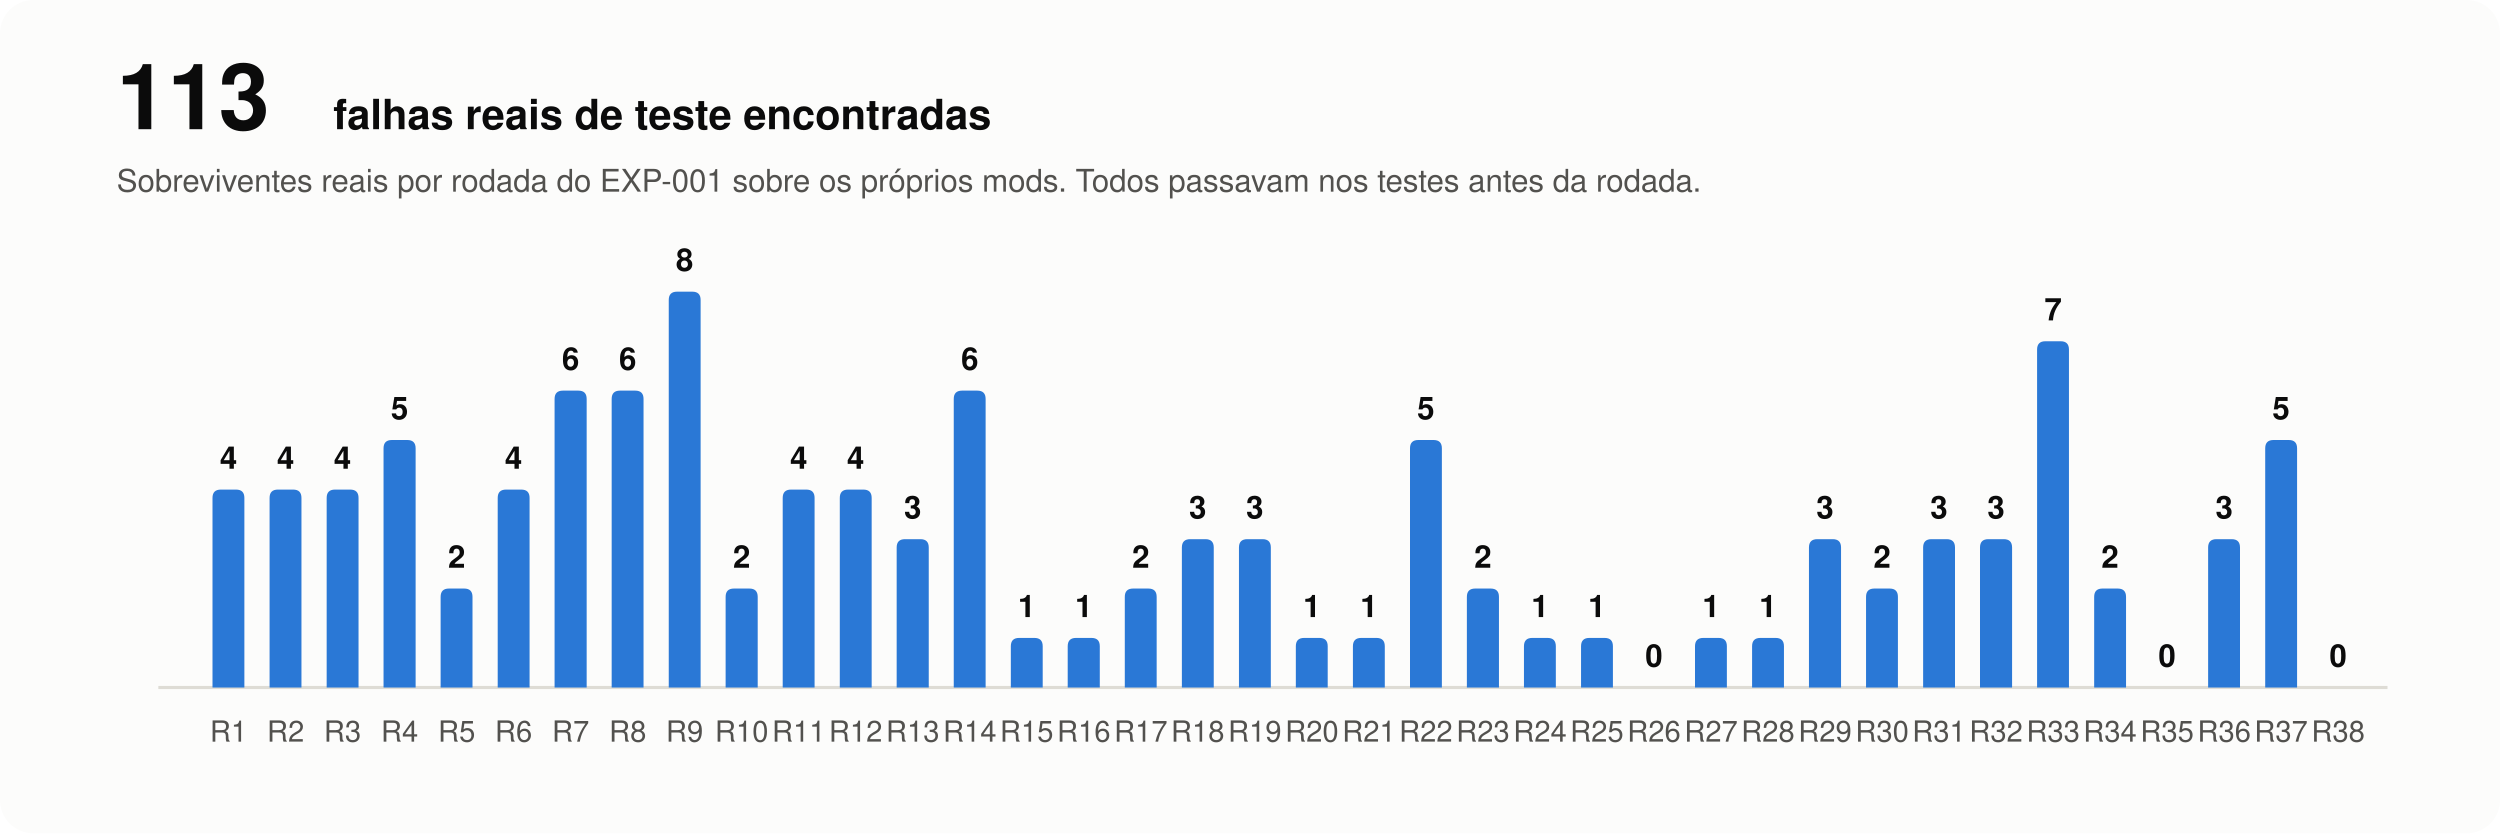
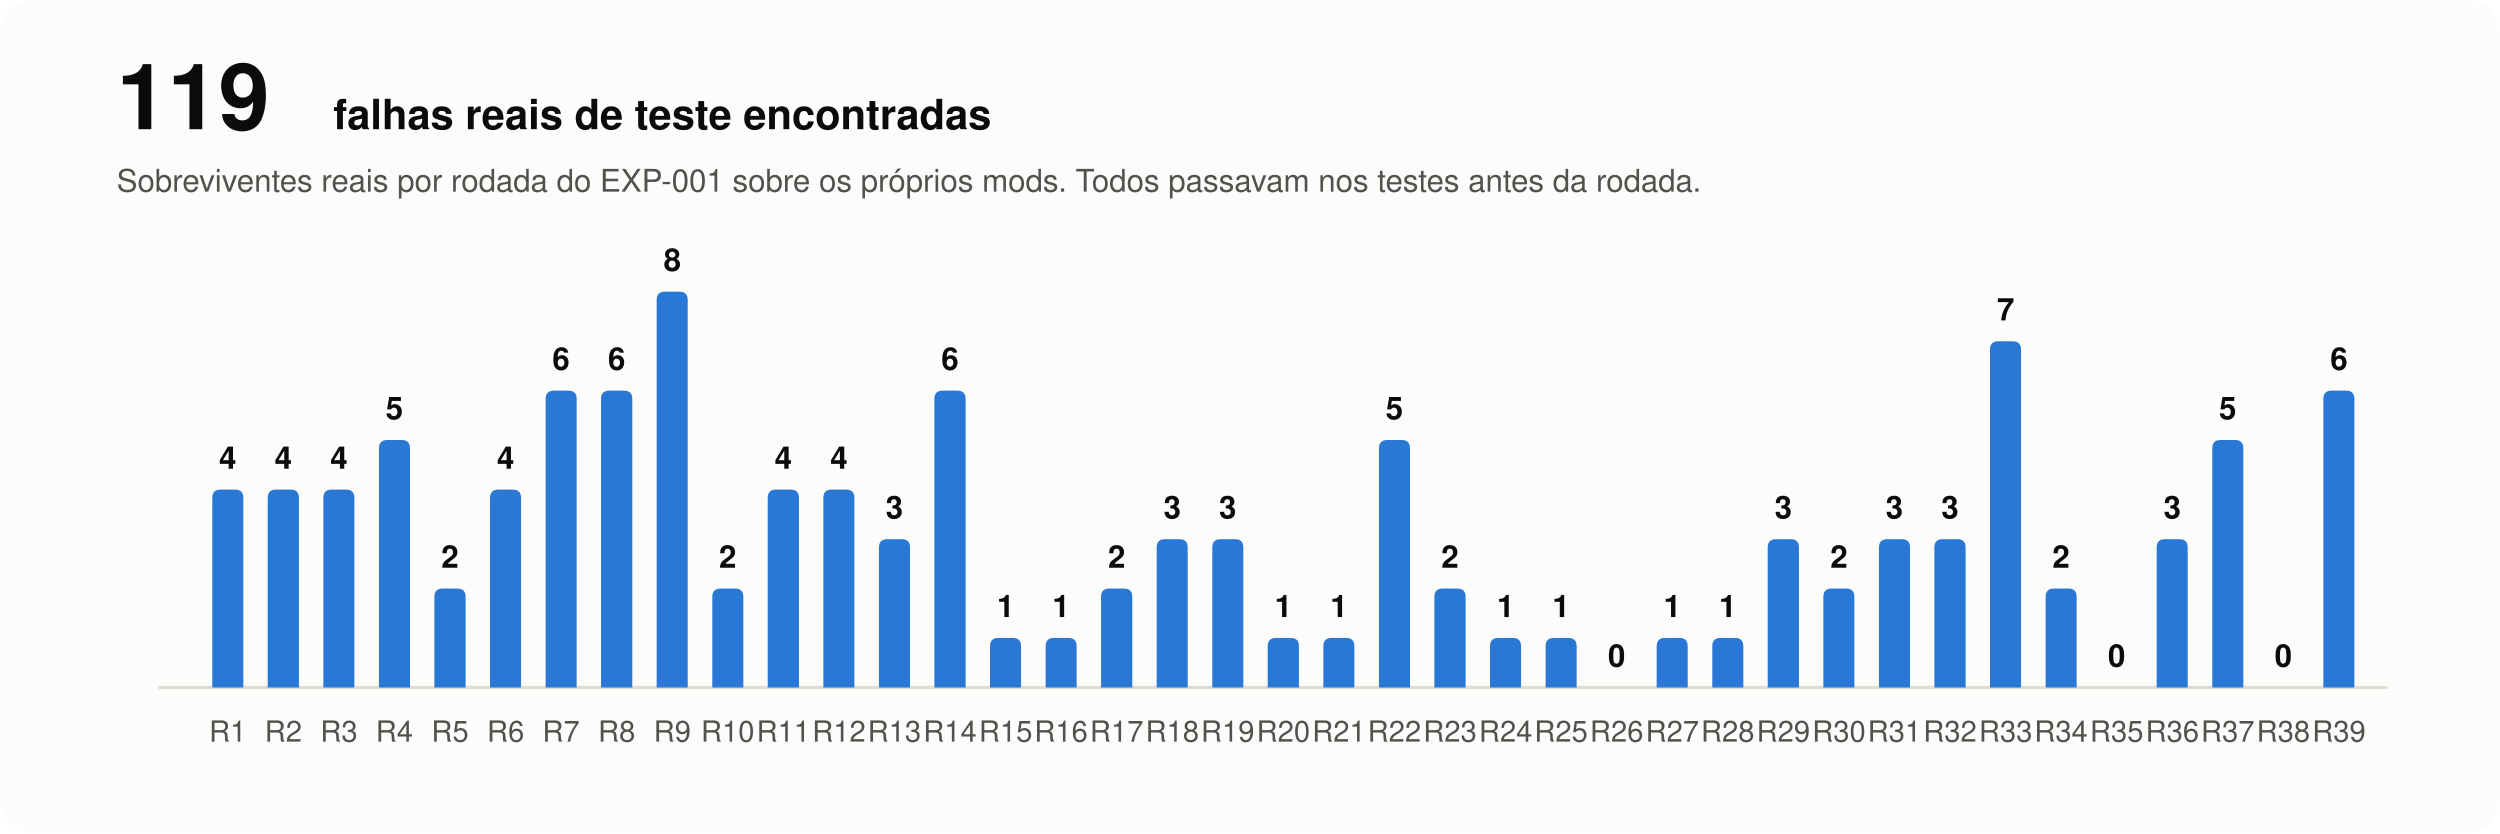
- <svg xmlns="http://www.w3.org/2000/svg" viewBox="0 0 1200 400" width="1200" height="400" role="img" aria-label="113 falhas reais de teste encontradas em 38 rodadas" font-family="ui-sans-serif, -apple-system, 'Segoe UI', Helvetica, Arial, sans-serif">
+ <svg xmlns="http://www.w3.org/2000/svg" viewBox="0 0 1200 400" width="1200" height="400" role="img" aria-label="119 falhas reais de teste encontradas em 39 rodadas" font-family="ui-sans-serif, -apple-system, 'Segoe UI', Helvetica, Arial, sans-serif">
  <style>
  .sup { fill: #fcfcfb; } .sup2 { fill: #f3f2ef; } .borda { stroke: #dedcd5; }
  .t1 { fill: #0b0b0b; } .t2 { fill: #52514e; } .t3 { fill: #8a887f; }
  .ac { fill: #2a78d6; } .acs { stroke: #2a78d6; } .acf { fill: #e8f1fb; }
  .ok { fill: #0f7a3d; } .okf { fill: #e3f3e8; }
  @media (prefers-color-scheme: dark) {
    .sup { fill: #1a1a19; } .sup2 { fill: #232322; } .borda { stroke: #3a3936; }
    .t1 { fill: #f0efec; } .t2 { fill: #c3c2b7; } .t3 { fill: #8f8d84; }
    .ac { fill: #3987e5; } .acs { stroke: #3987e5; } .acf { fill: #1d2c40; }
    .ok { fill: #4cc27a; } .okf { fill: #16301f; }
  }
  @media (prefers-reduced-motion: reduce) { * { animation: none !important; } }

  .barra { transform-box: fill-box; transform-origin: bottom; animation: cresce 1.1s cubic-bezier(.2,.8,.2,1); }
  @keyframes cresce { from { transform: scaleY(0); } to { transform: scaleY(1); } }
</style>
  <rect width="1200" height="400" rx="16" class="sup" />
-   <text x="56" y="62" font-size="44" font-weight="800" class="t1">113</text>
+   <text x="56" y="62" font-size="44" font-weight="800" class="t1">119</text>
  <text x="160" y="62" font-size="20" font-weight="700" class="t1">falhas reais de teste encontradas</text>
  <text x="56" y="92" font-size="15" class="t2">Sobreviventes reais por rodada do EXP-001 sobre os próprios mods. Todos passavam nos testes antes da rodada.</text>
  <line x1="76" y1="330" x2="1146" y2="330" class="borda" stroke-width="1.5" />
  <g class="barra">
-     <path d="M102.0,330 L102.0,239.0 Q102.0,235.0 106.0,235.0 L113.3,235.0 Q117.3,235.0 117.3,239.0 L117.3,330 Z" class="ac" />
-   </g>
-   <text x="109.7" y="225.0" font-size="15" font-weight="700" class="t1" text-anchor="middle">4</text>
-   <text x="109.7" y="356" font-size="14" class="t2" text-anchor="middle">R1</text>
-   <g class="barra">
-     <path d="M129.4,330 L129.4,239.0 Q129.4,235.0 133.4,235.0 L140.7,235.0 Q144.7,235.0 144.7,239.0 L144.7,330 Z" class="ac" />
-   </g>
-   <text x="137.1" y="225.0" font-size="15" font-weight="700" class="t1" text-anchor="middle">4</text>
-   <text x="137.1" y="356" font-size="14" class="t2" text-anchor="middle">R2</text>
-   <g class="barra">
-     <path d="M156.8,330 L156.8,239.0 Q156.8,235.0 160.8,235.0 L168.1,235.0 Q172.1,235.0 172.1,239.0 L172.1,330 Z" class="ac" />
-   </g>
-   <text x="164.4" y="225.0" font-size="15" font-weight="700" class="t1" text-anchor="middle">4</text>
-   <text x="164.4" y="356" font-size="14" class="t2" text-anchor="middle">R3</text>
-   <g class="barra">
-     <path d="M184.1,330 L184.1,215.2 Q184.1,211.2 188.1,211.2 L195.5,211.2 Q199.5,211.2 199.5,215.2 L199.5,330 Z" class="ac" />
-   </g>
-   <text x="191.8" y="201.2" font-size="15" font-weight="700" class="t1" text-anchor="middle">5</text>
-   <text x="191.8" y="356" font-size="14" class="t2" text-anchor="middle">R4</text>
-   <g class="barra">
-     <path d="M211.5,330 L211.5,286.5 Q211.5,282.5 215.5,282.5 L222.8,282.5 Q226.8,282.5 226.8,286.5 L226.8,330 Z" class="ac" />
-   </g>
-   <text x="219.2" y="272.5" font-size="15" font-weight="700" class="t1" text-anchor="middle">2</text>
-   <text x="219.2" y="356" font-size="14" class="t2" text-anchor="middle">R5</text>
-   <g class="barra">
-     <path d="M238.9,330 L238.9,239.0 Q238.9,235.0 242.9,235.0 L250.2,235.0 Q254.2,235.0 254.2,239.0 L254.2,330 Z" class="ac" />
-   </g>
-   <text x="246.5" y="225.0" font-size="15" font-weight="700" class="t1" text-anchor="middle">4</text>
-   <text x="246.5" y="356" font-size="14" class="t2" text-anchor="middle">R6</text>
-   <g class="barra">
-     <path d="M266.2,330 L266.2,191.5 Q266.2,187.5 270.2,187.5 L277.6,187.5 Q281.6,187.5 281.6,191.5 L281.6,330 Z" class="ac" />
-   </g>
-   <text x="273.9" y="177.5" font-size="15" font-weight="700" class="t1" text-anchor="middle">6</text>
-   <text x="273.9" y="356" font-size="14" class="t2" text-anchor="middle">R7</text>
-   <g class="barra">
-     <path d="M293.6,330 L293.6,191.5 Q293.6,187.5 297.6,187.5 L304.9,187.5 Q308.9,187.5 308.9,191.5 L308.9,330 Z" class="ac" />
-   </g>
-   <text x="301.3" y="177.5" font-size="15" font-weight="700" class="t1" text-anchor="middle">6</text>
-   <text x="301.3" y="356" font-size="14" class="t2" text-anchor="middle">R8</text>
-   <g class="barra">
-     <path d="M321.0,330 L321.0,144.0 Q321.0,140.0 325.0,140.0 L332.3,140.0 Q336.3,140.0 336.3,144.0 L336.3,330 Z" class="ac" />
-   </g>
-   <text x="328.6" y="130.0" font-size="15" font-weight="700" class="t1" text-anchor="middle">8</text>
-   <text x="328.6" y="356" font-size="14" class="t2" text-anchor="middle">R9</text>
-   <g class="barra">
-     <path d="M348.3,330 L348.3,286.5 Q348.3,282.5 352.3,282.5 L359.7,282.5 Q363.7,282.5 363.7,286.5 L363.7,330 Z" class="ac" />
-   </g>
-   <text x="356.0" y="272.5" font-size="15" font-weight="700" class="t1" text-anchor="middle">2</text>
-   <text x="356.0" y="356" font-size="14" class="t2" text-anchor="middle">R10</text>
-   <g class="barra">
-     <path d="M375.7,330 L375.7,239.0 Q375.7,235.0 379.7,235.0 L387.0,235.0 Q391.0,235.0 391.0,239.0 L391.0,330 Z" class="ac" />
-   </g>
-   <text x="383.4" y="225.0" font-size="15" font-weight="700" class="t1" text-anchor="middle">4</text>
-   <text x="383.4" y="356" font-size="14" class="t2" text-anchor="middle">R11</text>
-   <g class="barra">
-     <path d="M403.1,330 L403.1,239.0 Q403.1,235.0 407.1,235.0 L414.4,235.0 Q418.4,235.0 418.4,239.0 L418.4,330 Z" class="ac" />
-   </g>
-   <text x="410.7" y="225.0" font-size="15" font-weight="700" class="t1" text-anchor="middle">4</text>
-   <text x="410.7" y="356" font-size="14" class="t2" text-anchor="middle">R12</text>
-   <g class="barra">
-     <path d="M430.4,330 L430.4,262.8 Q430.4,258.8 434.4,258.8 L441.8,258.8 Q445.8,258.8 445.8,262.8 L445.8,330 Z" class="ac" />
-   </g>
-   <text x="438.1" y="248.8" font-size="15" font-weight="700" class="t1" text-anchor="middle">3</text>
-   <text x="438.1" y="356" font-size="14" class="t2" text-anchor="middle">R13</text>
-   <g class="barra">
-     <path d="M457.8,330 L457.8,191.5 Q457.8,187.5 461.8,187.5 L469.1,187.5 Q473.1,187.5 473.1,191.5 L473.1,330 Z" class="ac" />
-   </g>
-   <text x="465.5" y="177.5" font-size="15" font-weight="700" class="t1" text-anchor="middle">6</text>
-   <text x="465.5" y="356" font-size="14" class="t2" text-anchor="middle">R14</text>
-   <g class="barra">
-     <path d="M485.2,330 L485.2,310.2 Q485.2,306.2 489.2,306.2 L496.5,306.2 Q500.5,306.2 500.5,310.2 L500.5,330 Z" class="ac" />
-   </g>
-   <text x="492.8" y="296.2" font-size="15" font-weight="700" class="t1" text-anchor="middle">1</text>
-   <text x="492.8" y="356" font-size="14" class="t2" text-anchor="middle">R15</text>
-   <g class="barra">
-     <path d="M512.5,330 L512.5,310.2 Q512.5,306.2 516.5,306.2 L523.9,306.2 Q527.9,306.2 527.9,310.2 L527.9,330 Z" class="ac" />
-   </g>
-   <text x="520.2" y="296.2" font-size="15" font-weight="700" class="t1" text-anchor="middle">1</text>
-   <text x="520.2" y="356" font-size="14" class="t2" text-anchor="middle">R16</text>
-   <g class="barra">
-     <path d="M539.9,330 L539.9,286.5 Q539.9,282.5 543.9,282.5 L551.2,282.5 Q555.2,282.5 555.2,286.5 L555.2,330 Z" class="ac" />
-   </g>
-   <text x="547.6" y="272.5" font-size="15" font-weight="700" class="t1" text-anchor="middle">2</text>
-   <text x="547.6" y="356" font-size="14" class="t2" text-anchor="middle">R17</text>
-   <g class="barra">
-     <path d="M567.3,330 L567.3,262.8 Q567.3,258.8 571.3,258.8 L578.6,258.8 Q582.6,258.8 582.6,262.8 L582.6,330 Z" class="ac" />
-   </g>
-   <text x="574.9" y="248.8" font-size="15" font-weight="700" class="t1" text-anchor="middle">3</text>
-   <text x="574.9" y="356" font-size="14" class="t2" text-anchor="middle">R18</text>
-   <g class="barra">
-     <path d="M594.7,330 L594.7,262.8 Q594.7,258.8 598.7,258.8 L606.0,258.8 Q610.0,258.8 610.0,262.8 L610.0,330 Z" class="ac" />
-   </g>
-   <text x="602.3" y="248.8" font-size="15" font-weight="700" class="t1" text-anchor="middle">3</text>
-   <text x="602.3" y="356" font-size="14" class="t2" text-anchor="middle">R19</text>
-   <g class="barra">
-     <path d="M622.0,330 L622.0,310.2 Q622.0,306.2 626.0,306.2 L633.3,306.2 Q637.3,306.2 637.3,310.2 L637.3,330 Z" class="ac" />
-   </g>
-   <text x="629.7" y="296.2" font-size="15" font-weight="700" class="t1" text-anchor="middle">1</text>
-   <text x="629.7" y="356" font-size="14" class="t2" text-anchor="middle">R20</text>
-   <g class="barra">
-     <path d="M649.4,330 L649.4,310.2 Q649.4,306.2 653.4,306.2 L660.7,306.2 Q664.7,306.2 664.7,310.2 L664.7,330 Z" class="ac" />
-   </g>
-   <text x="657.1" y="296.2" font-size="15" font-weight="700" class="t1" text-anchor="middle">1</text>
-   <text x="657.1" y="356" font-size="14" class="t2" text-anchor="middle">R21</text>
-   <g class="barra">
-     <path d="M676.8,330 L676.8,215.2 Q676.8,211.2 680.8,211.2 L688.1,211.2 Q692.1,211.2 692.1,215.2 L692.1,330 Z" class="ac" />
-   </g>
-   <text x="684.4" y="201.2" font-size="15" font-weight="700" class="t1" text-anchor="middle">5</text>
-   <text x="684.4" y="356" font-size="14" class="t2" text-anchor="middle">R22</text>
-   <g class="barra">
-     <path d="M704.1,330 L704.1,286.5 Q704.1,282.5 708.1,282.5 L715.5,282.5 Q719.5,282.5 719.5,286.5 L719.5,330 Z" class="ac" />
-   </g>
-   <text x="711.8" y="272.5" font-size="15" font-weight="700" class="t1" text-anchor="middle">2</text>
-   <text x="711.8" y="356" font-size="14" class="t2" text-anchor="middle">R23</text>
-   <g class="barra">
-     <path d="M731.5,330 L731.5,310.2 Q731.5,306.2 735.5,306.2 L742.8,306.2 Q746.8,306.2 746.8,310.2 L746.8,330 Z" class="ac" />
-   </g>
-   <text x="739.2" y="296.2" font-size="15" font-weight="700" class="t1" text-anchor="middle">1</text>
-   <text x="739.2" y="356" font-size="14" class="t2" text-anchor="middle">R24</text>
-   <g class="barra">
-     <path d="M758.9,330 L758.9,310.2 Q758.9,306.2 762.9,306.2 L770.2,306.2 Q774.2,306.2 774.2,310.2 L774.2,330 Z" class="ac" />
-   </g>
-   <text x="766.5" y="296.2" font-size="15" font-weight="700" class="t1" text-anchor="middle">1</text>
-   <text x="766.5" y="356" font-size="14" class="t2" text-anchor="middle">R25</text>
-   <g class="barra">
-     <path d="M786.2,330 L786.2,330.0 Q786.2,330.0 786.2,330.0 L801.6,330.0 Q801.6,330.0 801.6,330.0 L801.6,330 Z" class="ac" />
-   </g>
-   <text x="793.9" y="320.0" font-size="15" font-weight="700" class="t1" text-anchor="middle">0</text>
-   <text x="793.9" y="356" font-size="14" class="t2" text-anchor="middle">R26</text>
-   <g class="barra">
-     <path d="M813.6,330 L813.6,310.2 Q813.6,306.2 817.6,306.2 L824.9,306.2 Q828.9,306.2 828.9,310.2 L828.9,330 Z" class="ac" />
-   </g>
-   <text x="821.3" y="296.2" font-size="15" font-weight="700" class="t1" text-anchor="middle">1</text>
-   <text x="821.3" y="356" font-size="14" class="t2" text-anchor="middle">R27</text>
-   <g class="barra">
-     <path d="M841.0,330 L841.0,310.2 Q841.0,306.2 845.0,306.2 L852.3,306.2 Q856.3,306.2 856.3,310.2 L856.3,330 Z" class="ac" />
-   </g>
-   <text x="848.6" y="296.2" font-size="15" font-weight="700" class="t1" text-anchor="middle">1</text>
-   <text x="848.6" y="356" font-size="14" class="t2" text-anchor="middle">R28</text>
-   <g class="barra">
-     <path d="M868.3,330 L868.3,262.8 Q868.3,258.8 872.3,258.8 L879.7,258.8 Q883.7,258.8 883.7,262.8 L883.7,330 Z" class="ac" />
-   </g>
-   <text x="876.0" y="248.8" font-size="15" font-weight="700" class="t1" text-anchor="middle">3</text>
-   <text x="876.0" y="356" font-size="14" class="t2" text-anchor="middle">R29</text>
-   <g class="barra">
-     <path d="M895.7,330 L895.7,286.5 Q895.7,282.5 899.7,282.5 L907.0,282.5 Q911.0,282.5 911.0,286.5 L911.0,330 Z" class="ac" />
-   </g>
-   <text x="903.4" y="272.5" font-size="15" font-weight="700" class="t1" text-anchor="middle">2</text>
-   <text x="903.4" y="356" font-size="14" class="t2" text-anchor="middle">R30</text>
-   <g class="barra">
-     <path d="M923.1,330 L923.1,262.8 Q923.1,258.8 927.1,258.8 L934.4,258.8 Q938.4,258.8 938.4,262.8 L938.4,330 Z" class="ac" />
-   </g>
-   <text x="930.7" y="248.8" font-size="15" font-weight="700" class="t1" text-anchor="middle">3</text>
-   <text x="930.7" y="356" font-size="14" class="t2" text-anchor="middle">R31</text>
-   <g class="barra">
-     <path d="M950.4,330 L950.4,262.8 Q950.4,258.8 954.4,258.8 L961.8,258.8 Q965.8,258.8 965.8,262.8 L965.8,330 Z" class="ac" />
-   </g>
-   <text x="958.1" y="248.8" font-size="15" font-weight="700" class="t1" text-anchor="middle">3</text>
-   <text x="958.1" y="356" font-size="14" class="t2" text-anchor="middle">R32</text>
-   <g class="barra">
-     <path d="M977.8,330 L977.8,167.8 Q977.8,163.8 981.8,163.8 L989.1,163.8 Q993.1,163.8 993.1,167.8 L993.1,330 Z" class="ac" />
-   </g>
-   <text x="985.5" y="153.8" font-size="15" font-weight="700" class="t1" text-anchor="middle">7</text>
-   <text x="985.5" y="356" font-size="14" class="t2" text-anchor="middle">R33</text>
-   <g class="barra">
-     <path d="M1005.2,330 L1005.2,286.5 Q1005.2,282.5 1009.2,282.5 L1016.5,282.5 Q1020.5,282.5 1020.5,286.5 L1020.5,330 Z" class="ac" />
-   </g>
-   <text x="1012.8" y="272.5" font-size="15" font-weight="700" class="t1" text-anchor="middle">2</text>
-   <text x="1012.8" y="356" font-size="14" class="t2" text-anchor="middle">R34</text>
-   <g class="barra">
-     <path d="M1032.5,330 L1032.5,330.0 Q1032.5,330.0 1032.5,330.0 L1047.9,330.0 Q1047.9,330.0 1047.9,330.0 L1047.9,330 Z" class="ac" />
-   </g>
-   <text x="1040.2" y="320.0" font-size="15" font-weight="700" class="t1" text-anchor="middle">0</text>
-   <text x="1040.2" y="356" font-size="14" class="t2" text-anchor="middle">R35</text>
-   <g class="barra">
-     <path d="M1059.9,330 L1059.9,262.8 Q1059.9,258.8 1063.9,258.8 L1071.2,258.8 Q1075.2,258.8 1075.2,262.8 L1075.2,330 Z" class="ac" />
-   </g>
-   <text x="1067.6" y="248.8" font-size="15" font-weight="700" class="t1" text-anchor="middle">3</text>
-   <text x="1067.6" y="356" font-size="14" class="t2" text-anchor="middle">R36</text>
-   <g class="barra">
-     <path d="M1087.3,330 L1087.3,215.2 Q1087.3,211.2 1091.3,211.2 L1098.6,211.2 Q1102.6,211.2 1102.6,215.2 L1102.6,330 Z" class="ac" />
-   </g>
-   <text x="1094.9" y="201.2" font-size="15" font-weight="700" class="t1" text-anchor="middle">5</text>
-   <text x="1094.9" y="356" font-size="14" class="t2" text-anchor="middle">R37</text>
-   <g class="barra">
-     <path d="M1114.7,330 L1114.7,330.0 Q1114.7,330.0 1114.7,330.0 L1130.0,330.0 Q1130.0,330.0 1130.0,330.0 L1130.0,330 Z" class="ac" />
-   </g>
-   <text x="1122.3" y="320.0" font-size="15" font-weight="700" class="t1" text-anchor="middle">0</text>
-   <text x="1122.3" y="356" font-size="14" class="t2" text-anchor="middle">R38</text>
+     <path d="M101.9,330 L101.9,239.0 Q101.9,235.0 105.9,235.0 L112.8,235.0 Q116.8,235.0 116.8,239.0 L116.8,330 Z" class="ac" />
+   </g>
+   <text x="109.3" y="225.0" font-size="15" font-weight="700" class="t1" text-anchor="middle">4</text>
+   <text x="109.3" y="356" font-size="14" class="t2" text-anchor="middle">R1</text>
+   <g class="barra">
+     <path d="M128.5,330 L128.5,239.0 Q128.5,235.0 132.5,235.0 L139.5,235.0 Q143.5,235.0 143.5,239.0 L143.5,330 Z" class="ac" />
+   </g>
+   <text x="136.0" y="225.0" font-size="15" font-weight="700" class="t1" text-anchor="middle">4</text>
+   <text x="136.0" y="356" font-size="14" class="t2" text-anchor="middle">R2</text>
+   <g class="barra">
+     <path d="M155.2,330 L155.2,239.0 Q155.2,235.0 159.2,235.0 L166.1,235.0 Q170.1,235.0 170.1,239.0 L170.1,330 Z" class="ac" />
+   </g>
+   <text x="162.7" y="225.0" font-size="15" font-weight="700" class="t1" text-anchor="middle">4</text>
+   <text x="162.7" y="356" font-size="14" class="t2" text-anchor="middle">R3</text>
+   <g class="barra">
+     <path d="M181.9,330 L181.9,215.2 Q181.9,211.2 185.9,211.2 L192.8,211.2 Q196.8,211.2 196.8,215.2 L196.8,330 Z" class="ac" />
+   </g>
+   <text x="189.3" y="201.2" font-size="15" font-weight="700" class="t1" text-anchor="middle">5</text>
+   <text x="189.3" y="356" font-size="14" class="t2" text-anchor="middle">R4</text>
+   <g class="barra">
+     <path d="M208.5,330 L208.5,286.5 Q208.5,282.5 212.5,282.5 L219.5,282.5 Q223.5,282.5 223.5,286.5 L223.5,330 Z" class="ac" />
+   </g>
+   <text x="216.0" y="272.5" font-size="15" font-weight="700" class="t1" text-anchor="middle">2</text>
+   <text x="216.0" y="356" font-size="14" class="t2" text-anchor="middle">R5</text>
+   <g class="barra">
+     <path d="M235.2,330 L235.2,239.0 Q235.2,235.0 239.2,235.0 L246.1,235.0 Q250.1,235.0 250.1,239.0 L250.1,330 Z" class="ac" />
+   </g>
+   <text x="242.7" y="225.0" font-size="15" font-weight="700" class="t1" text-anchor="middle">4</text>
+   <text x="242.7" y="356" font-size="14" class="t2" text-anchor="middle">R6</text>
+   <g class="barra">
+     <path d="M261.9,330 L261.9,191.5 Q261.9,187.5 265.9,187.5 L272.8,187.5 Q276.8,187.5 276.8,191.5 L276.8,330 Z" class="ac" />
+   </g>
+   <text x="269.3" y="177.5" font-size="15" font-weight="700" class="t1" text-anchor="middle">6</text>
+   <text x="269.3" y="356" font-size="14" class="t2" text-anchor="middle">R7</text>
+   <g class="barra">
+     <path d="M288.5,330 L288.5,191.5 Q288.5,187.5 292.5,187.5 L299.5,187.5 Q303.5,187.5 303.5,191.5 L303.5,330 Z" class="ac" />
+   </g>
+   <text x="296.0" y="177.5" font-size="15" font-weight="700" class="t1" text-anchor="middle">6</text>
+   <text x="296.0" y="356" font-size="14" class="t2" text-anchor="middle">R8</text>
+   <g class="barra">
+     <path d="M315.2,330 L315.2,144.0 Q315.2,140.0 319.2,140.0 L326.1,140.0 Q330.1,140.0 330.1,144.0 L330.1,330 Z" class="ac" />
+   </g>
+   <text x="322.7" y="130.0" font-size="15" font-weight="700" class="t1" text-anchor="middle">8</text>
+   <text x="322.7" y="356" font-size="14" class="t2" text-anchor="middle">R9</text>
+   <g class="barra">
+     <path d="M341.9,330 L341.9,286.5 Q341.9,282.5 345.9,282.5 L352.8,282.5 Q356.8,282.5 356.8,286.5 L356.8,330 Z" class="ac" />
+   </g>
+   <text x="349.3" y="272.5" font-size="15" font-weight="700" class="t1" text-anchor="middle">2</text>
+   <text x="349.3" y="356" font-size="14" class="t2" text-anchor="middle">R10</text>
+   <g class="barra">
+     <path d="M368.5,330 L368.5,239.0 Q368.5,235.0 372.5,235.0 L379.5,235.0 Q383.5,235.0 383.5,239.0 L383.5,330 Z" class="ac" />
+   </g>
+   <text x="376.0" y="225.0" font-size="15" font-weight="700" class="t1" text-anchor="middle">4</text>
+   <text x="376.0" y="356" font-size="14" class="t2" text-anchor="middle">R11</text>
+   <g class="barra">
+     <path d="M395.2,330 L395.2,239.0 Q395.2,235.0 399.2,235.0 L406.1,235.0 Q410.1,235.0 410.1,239.0 L410.1,330 Z" class="ac" />
+   </g>
+   <text x="402.7" y="225.0" font-size="15" font-weight="700" class="t1" text-anchor="middle">4</text>
+   <text x="402.7" y="356" font-size="14" class="t2" text-anchor="middle">R12</text>
+   <g class="barra">
+     <path d="M421.9,330 L421.9,262.8 Q421.9,258.8 425.9,258.8 L432.8,258.8 Q436.8,258.8 436.8,262.8 L436.8,330 Z" class="ac" />
+   </g>
+   <text x="429.3" y="248.8" font-size="15" font-weight="700" class="t1" text-anchor="middle">3</text>
+   <text x="429.3" y="356" font-size="14" class="t2" text-anchor="middle">R13</text>
+   <g class="barra">
+     <path d="M448.5,330 L448.5,191.5 Q448.5,187.5 452.5,187.5 L459.5,187.5 Q463.5,187.5 463.5,191.5 L463.5,330 Z" class="ac" />
+   </g>
+   <text x="456.0" y="177.5" font-size="15" font-weight="700" class="t1" text-anchor="middle">6</text>
+   <text x="456.0" y="356" font-size="14" class="t2" text-anchor="middle">R14</text>
+   <g class="barra">
+     <path d="M475.2,330 L475.2,310.2 Q475.2,306.2 479.2,306.2 L486.1,306.2 Q490.1,306.2 490.1,310.2 L490.1,330 Z" class="ac" />
+   </g>
+   <text x="482.7" y="296.2" font-size="15" font-weight="700" class="t1" text-anchor="middle">1</text>
+   <text x="482.7" y="356" font-size="14" class="t2" text-anchor="middle">R15</text>
+   <g class="barra">
+     <path d="M501.9,330 L501.9,310.2 Q501.9,306.2 505.9,306.2 L512.8,306.2 Q516.8,306.2 516.8,310.2 L516.8,330 Z" class="ac" />
+   </g>
+   <text x="509.3" y="296.2" font-size="15" font-weight="700" class="t1" text-anchor="middle">1</text>
+   <text x="509.3" y="356" font-size="14" class="t2" text-anchor="middle">R16</text>
+   <g class="barra">
+     <path d="M528.5,330 L528.5,286.5 Q528.5,282.5 532.5,282.5 L539.5,282.5 Q543.5,282.5 543.5,286.5 L543.5,330 Z" class="ac" />
+   </g>
+   <text x="536.0" y="272.5" font-size="15" font-weight="700" class="t1" text-anchor="middle">2</text>
+   <text x="536.0" y="356" font-size="14" class="t2" text-anchor="middle">R17</text>
+   <g class="barra">
+     <path d="M555.2,330 L555.2,262.8 Q555.2,258.8 559.2,258.8 L566.1,258.8 Q570.1,258.8 570.1,262.8 L570.1,330 Z" class="ac" />
+   </g>
+   <text x="562.7" y="248.8" font-size="15" font-weight="700" class="t1" text-anchor="middle">3</text>
+   <text x="562.7" y="356" font-size="14" class="t2" text-anchor="middle">R18</text>
+   <g class="barra">
+     <path d="M581.9,330 L581.9,262.8 Q581.9,258.8 585.9,258.8 L592.8,258.8 Q596.8,258.8 596.8,262.8 L596.8,330 Z" class="ac" />
+   </g>
+   <text x="589.3" y="248.8" font-size="15" font-weight="700" class="t1" text-anchor="middle">3</text>
+   <text x="589.3" y="356" font-size="14" class="t2" text-anchor="middle">R19</text>
+   <g class="barra">
+     <path d="M608.5,330 L608.5,310.2 Q608.5,306.2 612.5,306.2 L619.5,306.2 Q623.5,306.2 623.5,310.2 L623.5,330 Z" class="ac" />
+   </g>
+   <text x="616.0" y="296.2" font-size="15" font-weight="700" class="t1" text-anchor="middle">1</text>
+   <text x="616.0" y="356" font-size="14" class="t2" text-anchor="middle">R20</text>
+   <g class="barra">
+     <path d="M635.2,330 L635.2,310.2 Q635.2,306.2 639.2,306.2 L646.1,306.2 Q650.1,306.2 650.1,310.2 L650.1,330 Z" class="ac" />
+   </g>
+   <text x="642.7" y="296.2" font-size="15" font-weight="700" class="t1" text-anchor="middle">1</text>
+   <text x="642.7" y="356" font-size="14" class="t2" text-anchor="middle">R21</text>
+   <g class="barra">
+     <path d="M661.9,330 L661.9,215.2 Q661.9,211.2 665.9,211.2 L672.8,211.2 Q676.8,211.2 676.8,215.2 L676.8,330 Z" class="ac" />
+   </g>
+   <text x="669.3" y="201.2" font-size="15" font-weight="700" class="t1" text-anchor="middle">5</text>
+   <text x="669.3" y="356" font-size="14" class="t2" text-anchor="middle">R22</text>
+   <g class="barra">
+     <path d="M688.5,330 L688.5,286.5 Q688.5,282.5 692.5,282.5 L699.5,282.5 Q703.5,282.5 703.5,286.5 L703.5,330 Z" class="ac" />
+   </g>
+   <text x="696.0" y="272.5" font-size="15" font-weight="700" class="t1" text-anchor="middle">2</text>
+   <text x="696.0" y="356" font-size="14" class="t2" text-anchor="middle">R23</text>
+   <g class="barra">
+     <path d="M715.2,330 L715.2,310.2 Q715.2,306.2 719.2,306.2 L726.1,306.2 Q730.1,306.2 730.1,310.2 L730.1,330 Z" class="ac" />
+   </g>
+   <text x="722.7" y="296.2" font-size="15" font-weight="700" class="t1" text-anchor="middle">1</text>
+   <text x="722.7" y="356" font-size="14" class="t2" text-anchor="middle">R24</text>
+   <g class="barra">
+     <path d="M741.9,330 L741.9,310.2 Q741.9,306.2 745.9,306.2 L752.8,306.2 Q756.8,306.2 756.8,310.2 L756.8,330 Z" class="ac" />
+   </g>
+   <text x="749.3" y="296.2" font-size="15" font-weight="700" class="t1" text-anchor="middle">1</text>
+   <text x="749.3" y="356" font-size="14" class="t2" text-anchor="middle">R25</text>
+   <g class="barra">
+     <path d="M768.5,330 L768.5,330.0 Q768.5,330.0 768.5,330.0 L783.5,330.0 Q783.5,330.0 783.5,330.0 L783.5,330 Z" class="ac" />
+   </g>
+   <text x="776.0" y="320.0" font-size="15" font-weight="700" class="t1" text-anchor="middle">0</text>
+   <text x="776.0" y="356" font-size="14" class="t2" text-anchor="middle">R26</text>
+   <g class="barra">
+     <path d="M795.2,330 L795.2,310.2 Q795.2,306.2 799.2,306.2 L806.1,306.2 Q810.1,306.2 810.1,310.2 L810.1,330 Z" class="ac" />
+   </g>
+   <text x="802.7" y="296.2" font-size="15" font-weight="700" class="t1" text-anchor="middle">1</text>
+   <text x="802.7" y="356" font-size="14" class="t2" text-anchor="middle">R27</text>
+   <g class="barra">
+     <path d="M821.9,330 L821.9,310.2 Q821.9,306.2 825.9,306.2 L832.8,306.2 Q836.8,306.2 836.8,310.2 L836.8,330 Z" class="ac" />
+   </g>
+   <text x="829.3" y="296.2" font-size="15" font-weight="700" class="t1" text-anchor="middle">1</text>
+   <text x="829.3" y="356" font-size="14" class="t2" text-anchor="middle">R28</text>
+   <g class="barra">
+     <path d="M848.5,330 L848.5,262.8 Q848.5,258.8 852.5,258.8 L859.5,258.8 Q863.5,258.8 863.5,262.8 L863.5,330 Z" class="ac" />
+   </g>
+   <text x="856.0" y="248.8" font-size="15" font-weight="700" class="t1" text-anchor="middle">3</text>
+   <text x="856.0" y="356" font-size="14" class="t2" text-anchor="middle">R29</text>
+   <g class="barra">
+     <path d="M875.2,330 L875.2,286.5 Q875.2,282.5 879.2,282.5 L886.1,282.5 Q890.1,282.5 890.1,286.5 L890.1,330 Z" class="ac" />
+   </g>
+   <text x="882.7" y="272.5" font-size="15" font-weight="700" class="t1" text-anchor="middle">2</text>
+   <text x="882.7" y="356" font-size="14" class="t2" text-anchor="middle">R30</text>
+   <g class="barra">
+     <path d="M901.9,330 L901.9,262.8 Q901.9,258.8 905.9,258.8 L912.8,258.8 Q916.8,258.8 916.8,262.8 L916.8,330 Z" class="ac" />
+   </g>
+   <text x="909.3" y="248.8" font-size="15" font-weight="700" class="t1" text-anchor="middle">3</text>
+   <text x="909.3" y="356" font-size="14" class="t2" text-anchor="middle">R31</text>
+   <g class="barra">
+     <path d="M928.5,330 L928.5,262.8 Q928.5,258.8 932.5,258.8 L939.5,258.8 Q943.5,258.8 943.5,262.8 L943.5,330 Z" class="ac" />
+   </g>
+   <text x="936.0" y="248.8" font-size="15" font-weight="700" class="t1" text-anchor="middle">3</text>
+   <text x="936.0" y="356" font-size="14" class="t2" text-anchor="middle">R32</text>
+   <g class="barra">
+     <path d="M955.2,330 L955.2,167.8 Q955.2,163.8 959.2,163.8 L966.1,163.8 Q970.1,163.8 970.1,167.8 L970.1,330 Z" class="ac" />
+   </g>
+   <text x="962.7" y="153.8" font-size="15" font-weight="700" class="t1" text-anchor="middle">7</text>
+   <text x="962.7" y="356" font-size="14" class="t2" text-anchor="middle">R33</text>
+   <g class="barra">
+     <path d="M981.9,330 L981.9,286.5 Q981.9,282.5 985.9,282.5 L992.8,282.5 Q996.8,282.5 996.8,286.5 L996.8,330 Z" class="ac" />
+   </g>
+   <text x="989.3" y="272.5" font-size="15" font-weight="700" class="t1" text-anchor="middle">2</text>
+   <text x="989.3" y="356" font-size="14" class="t2" text-anchor="middle">R34</text>
+   <g class="barra">
+     <path d="M1008.5,330 L1008.5,330.0 Q1008.5,330.0 1008.5,330.0 L1023.5,330.0 Q1023.5,330.0 1023.5,330.0 L1023.5,330 Z" class="ac" />
+   </g>
+   <text x="1016.0" y="320.0" font-size="15" font-weight="700" class="t1" text-anchor="middle">0</text>
+   <text x="1016.0" y="356" font-size="14" class="t2" text-anchor="middle">R35</text>
+   <g class="barra">
+     <path d="M1035.2,330 L1035.2,262.8 Q1035.2,258.8 1039.2,258.8 L1046.1,258.8 Q1050.1,258.8 1050.1,262.8 L1050.1,330 Z" class="ac" />
+   </g>
+   <text x="1042.7" y="248.8" font-size="15" font-weight="700" class="t1" text-anchor="middle">3</text>
+   <text x="1042.7" y="356" font-size="14" class="t2" text-anchor="middle">R36</text>
+   <g class="barra">
+     <path d="M1061.9,330 L1061.9,215.2 Q1061.9,211.2 1065.9,211.2 L1072.8,211.2 Q1076.8,211.2 1076.8,215.2 L1076.8,330 Z" class="ac" />
+   </g>
+   <text x="1069.3" y="201.2" font-size="15" font-weight="700" class="t1" text-anchor="middle">5</text>
+   <text x="1069.3" y="356" font-size="14" class="t2" text-anchor="middle">R37</text>
+   <g class="barra">
+     <path d="M1088.5,330 L1088.5,330.0 Q1088.5,330.0 1088.5,330.0 L1103.5,330.0 Q1103.5,330.0 1103.5,330.0 L1103.5,330 Z" class="ac" />
+   </g>
+   <text x="1096.0" y="320.0" font-size="15" font-weight="700" class="t1" text-anchor="middle">0</text>
+   <text x="1096.0" y="356" font-size="14" class="t2" text-anchor="middle">R38</text>
+   <g class="barra">
+     <path d="M1115.2,330 L1115.2,191.5 Q1115.2,187.5 1119.2,187.5 L1126.1,187.5 Q1130.1,187.5 1130.1,191.5 L1130.1,330 Z" class="ac" />
+   </g>
+   <text x="1122.7" y="177.5" font-size="15" font-weight="700" class="t1" text-anchor="middle">6</text>
+   <text x="1122.7" y="356" font-size="14" class="t2" text-anchor="middle">R39</text>
</svg>
